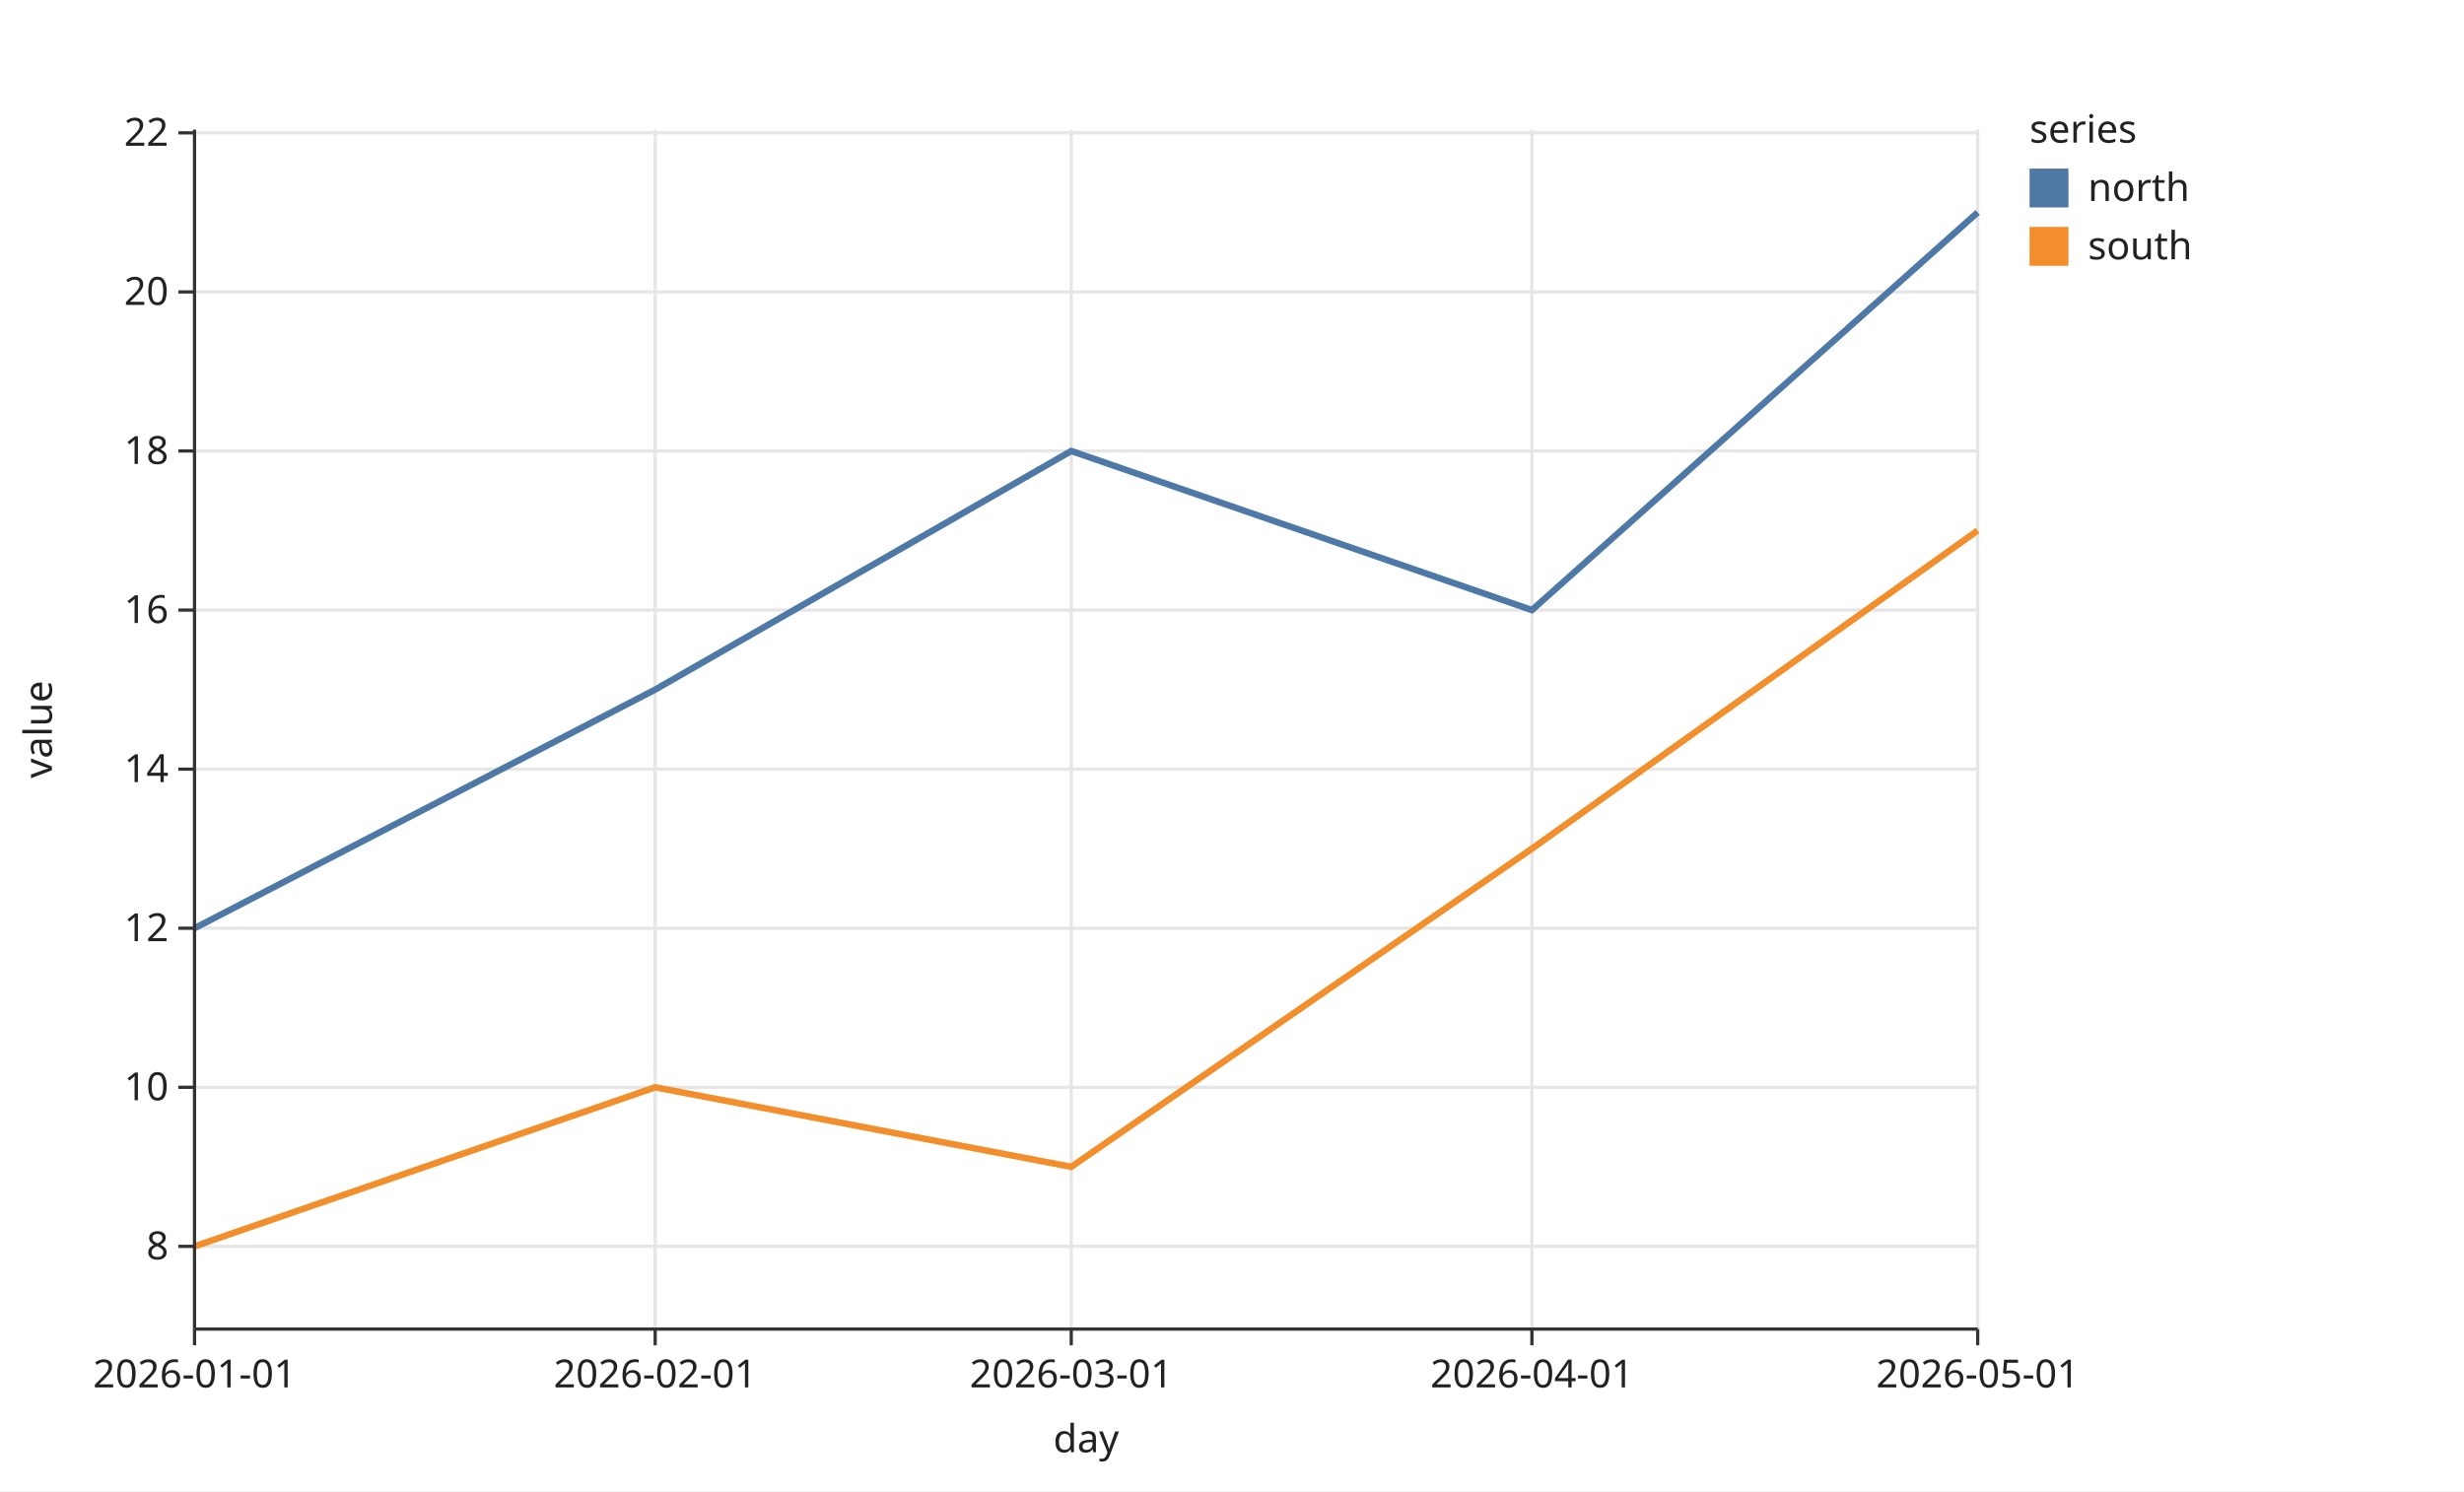
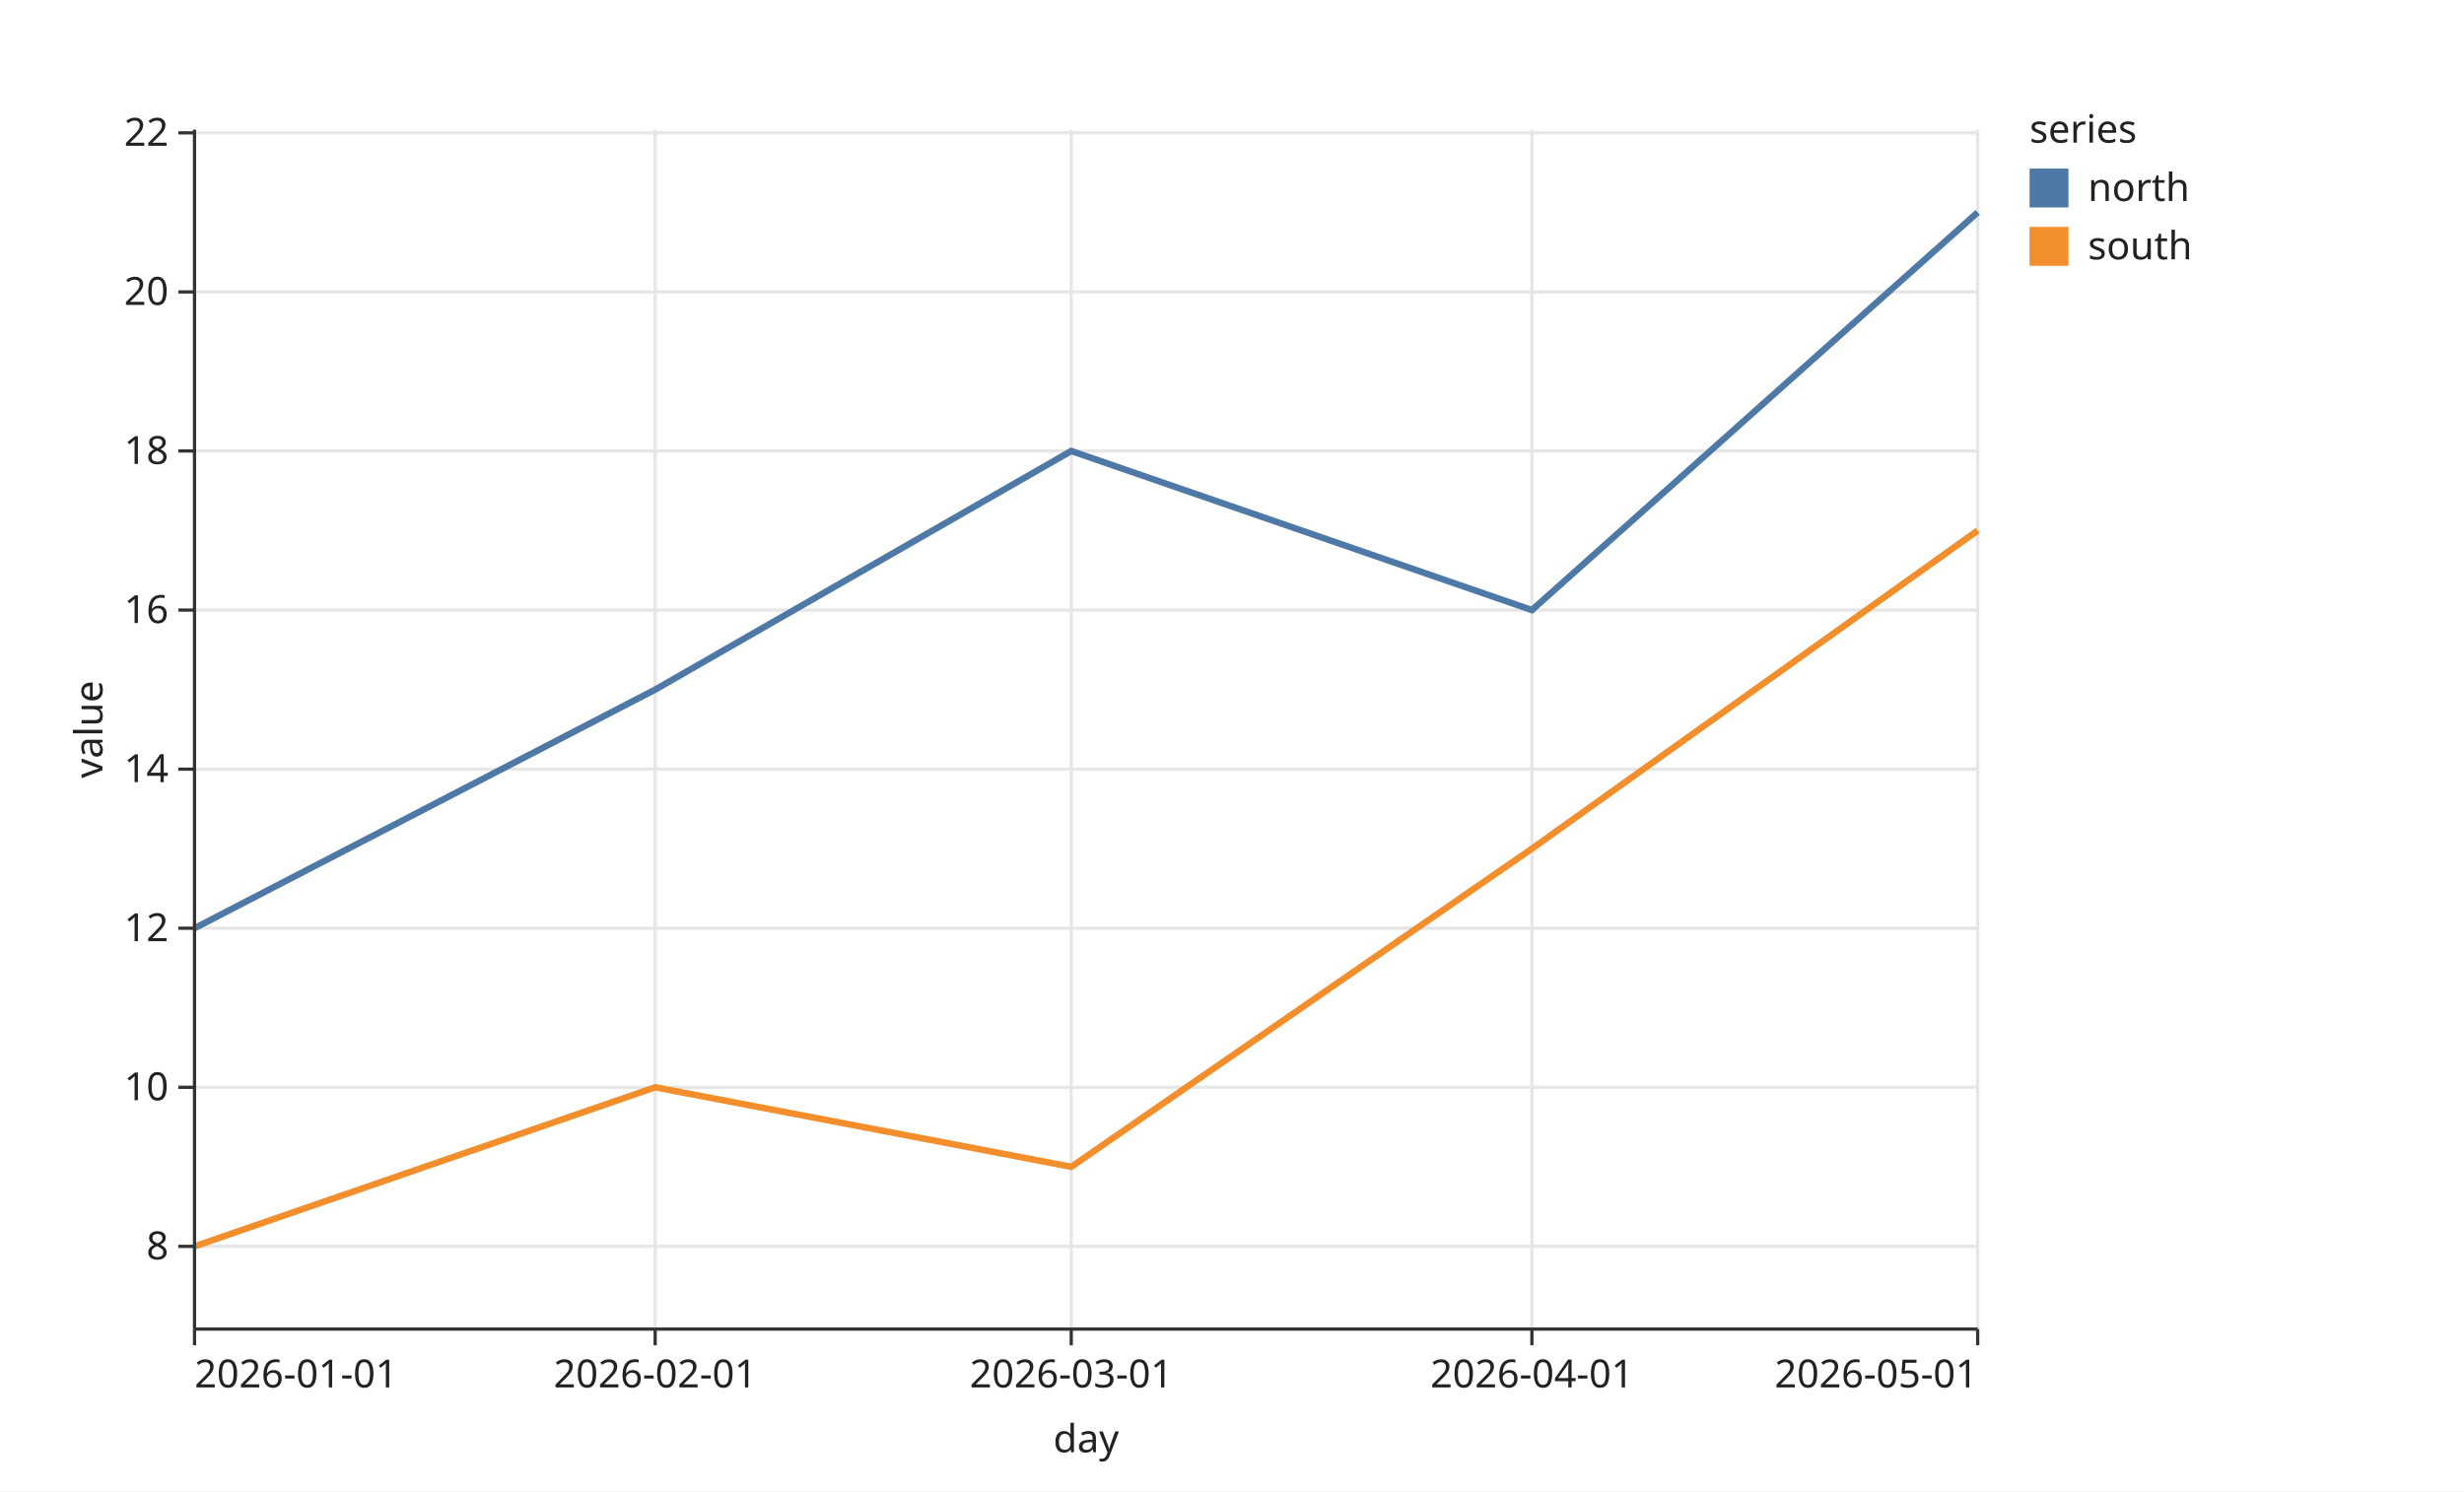
<svg xmlns="http://www.w3.org/2000/svg" width="760" height="460" viewBox="0 0 760 460" role="img">
  <rect class="algraf-background" x="0" y="0" width="760" height="460" fill="#ffffff" />
  <rect class="algraf-plot-area" x="60" y="40" width="550" height="370" fill="#ffffff" />
  <g class="algraf-grid">
    <line x1="60" y1="40" x2="60" y2="410" stroke="#e6e6e6" stroke-width="1" />
    <line x1="202.083" y1="40" x2="202.083" y2="410" stroke="#e6e6e6" stroke-width="1" />
    <line x1="330.417" y1="40" x2="330.417" y2="410" stroke="#e6e6e6" stroke-width="1" />
    <line x1="472.5" y1="40" x2="472.5" y2="410" stroke="#e6e6e6" stroke-width="1" />
    <line x1="610" y1="40" x2="610" y2="410" stroke="#e6e6e6" stroke-width="1" />
    <line x1="60" y1="384.483" x2="610" y2="384.483" stroke="#e6e6e6" stroke-width="1" />
    <line x1="60" y1="335.411" x2="610" y2="335.411" stroke="#e6e6e6" stroke-width="1" />
    <line x1="60" y1="286.34" x2="610" y2="286.34" stroke="#e6e6e6" stroke-width="1" />
    <line x1="60" y1="237.268" x2="610" y2="237.268" stroke="#e6e6e6" stroke-width="1" />
    <line x1="60" y1="188.196" x2="610" y2="188.196" stroke="#e6e6e6" stroke-width="1" />
    <line x1="60" y1="139.125" x2="610" y2="139.125" stroke="#e6e6e6" stroke-width="1" />
    <line x1="60" y1="90.053" x2="610" y2="90.053" stroke="#e6e6e6" stroke-width="1" />
    <line x1="60" y1="40.981" x2="610" y2="40.981" stroke="#e6e6e6" stroke-width="1" />
  </g>
  <g class="algraf-layer algraf-geom-line">
    <path d="M60 286.34 L202.083 212.732 L330.417 139.125 L472.5 188.196 L610 65.517" fill="none" stroke="#4E79A7" stroke-width="2" opacity="1" />
    <path d="M60 384.483 L202.083 335.411 L330.417 359.947 L472.5 261.804 L610 163.66" fill="none" stroke="#F28E2B" stroke-width="2" opacity="1" />
  </g>
  <g class="algraf-axes">
    <line x1="60" y1="410" x2="610" y2="410" stroke="#333333" stroke-width="1" />
    <line x1="60" y1="410" x2="60" y2="415" stroke="#333333" stroke-width="1" />
-     <text x="60" y="428" text-anchor="middle" font-family="system-ui, sans-serif" font-size="12" fill="#222222">2026-01-01</text>
+     <text x="60" y="428" text-anchor="start" font-family="system-ui, sans-serif" font-size="12" fill="#222222">2026-01-01</text>
    <line x1="202.083" y1="410" x2="202.083" y2="415" stroke="#333333" stroke-width="1" />
    <text x="202.083" y="428" text-anchor="middle" font-family="system-ui, sans-serif" font-size="12" fill="#222222">2026-02-01</text>
    <line x1="330.417" y1="410" x2="330.417" y2="415" stroke="#333333" stroke-width="1" />
    <text x="330.417" y="428" text-anchor="middle" font-family="system-ui, sans-serif" font-size="12" fill="#222222">2026-03-01</text>
    <line x1="472.5" y1="410" x2="472.5" y2="415" stroke="#333333" stroke-width="1" />
    <text x="472.5" y="428" text-anchor="middle" font-family="system-ui, sans-serif" font-size="12" fill="#222222">2026-04-01</text>
    <line x1="610" y1="410" x2="610" y2="415" stroke="#333333" stroke-width="1" />
-     <text x="610" y="428" text-anchor="middle" font-family="system-ui, sans-serif" font-size="12" fill="#222222">2026-05-01</text>
+     <text x="610" y="428" text-anchor="end" font-family="system-ui, sans-serif" font-size="12" fill="#222222">2026-05-01</text>
    <text x="335" y="448" text-anchor="middle" font-family="system-ui, sans-serif" font-size="12" fill="#222222">day</text>
    <line x1="60" y1="40" x2="60" y2="410" stroke="#333333" stroke-width="1" />
    <line x1="55" y1="384.483" x2="60" y2="384.483" stroke="#333333" stroke-width="1" />
    <text x="52" y="388.483" text-anchor="end" font-family="system-ui, sans-serif" font-size="12" fill="#222222">8</text>
    <line x1="55" y1="335.411" x2="60" y2="335.411" stroke="#333333" stroke-width="1" />
    <text x="52" y="339.411" text-anchor="end" font-family="system-ui, sans-serif" font-size="12" fill="#222222">10</text>
    <line x1="55" y1="286.34" x2="60" y2="286.34" stroke="#333333" stroke-width="1" />
    <text x="52" y="290.34" text-anchor="end" font-family="system-ui, sans-serif" font-size="12" fill="#222222">12</text>
    <line x1="55" y1="237.268" x2="60" y2="237.268" stroke="#333333" stroke-width="1" />
    <text x="52" y="241.268" text-anchor="end" font-family="system-ui, sans-serif" font-size="12" fill="#222222">14</text>
    <line x1="55" y1="188.196" x2="60" y2="188.196" stroke="#333333" stroke-width="1" />
    <text x="52" y="192.196" text-anchor="end" font-family="system-ui, sans-serif" font-size="12" fill="#222222">16</text>
    <line x1="55" y1="139.125" x2="60" y2="139.125" stroke="#333333" stroke-width="1" />
    <text x="52" y="143.125" text-anchor="end" font-family="system-ui, sans-serif" font-size="12" fill="#222222">18</text>
    <line x1="55" y1="90.053" x2="60" y2="90.053" stroke="#333333" stroke-width="1" />
    <text x="52" y="94.053" text-anchor="end" font-family="system-ui, sans-serif" font-size="12" fill="#222222">20</text>
    <line x1="55" y1="40.981" x2="60" y2="40.981" stroke="#333333" stroke-width="1" />
    <text x="52" y="44.981" text-anchor="end" font-family="system-ui, sans-serif" font-size="12" fill="#222222">22</text>
-     <text x="16" y="225" text-anchor="middle" transform="rotate(-90 16 225)" font-family="system-ui, sans-serif" font-size="12" fill="#222222">value</text>
+     <text x="31.6" y="225" text-anchor="middle" transform="rotate(-90 31.6 225)" font-family="system-ui, sans-serif" font-size="12" fill="#222222">value</text>
  </g>
  <g class="algraf-legends">
    <text x="626" y="44" text-anchor="start" font-family="system-ui, sans-serif" font-size="12" fill="#222222">series</text>
    <rect x="626" y="52" width="12" height="12" fill="#4E79A7" />
    <text x="644" y="62" text-anchor="start" font-family="system-ui, sans-serif" font-size="12" fill="#222222">north</text>
    <rect x="626" y="70" width="12" height="12" fill="#F28E2B" />
    <text x="644" y="80" text-anchor="start" font-family="system-ui, sans-serif" font-size="12" fill="#222222">south</text>
  </g>
</svg>
